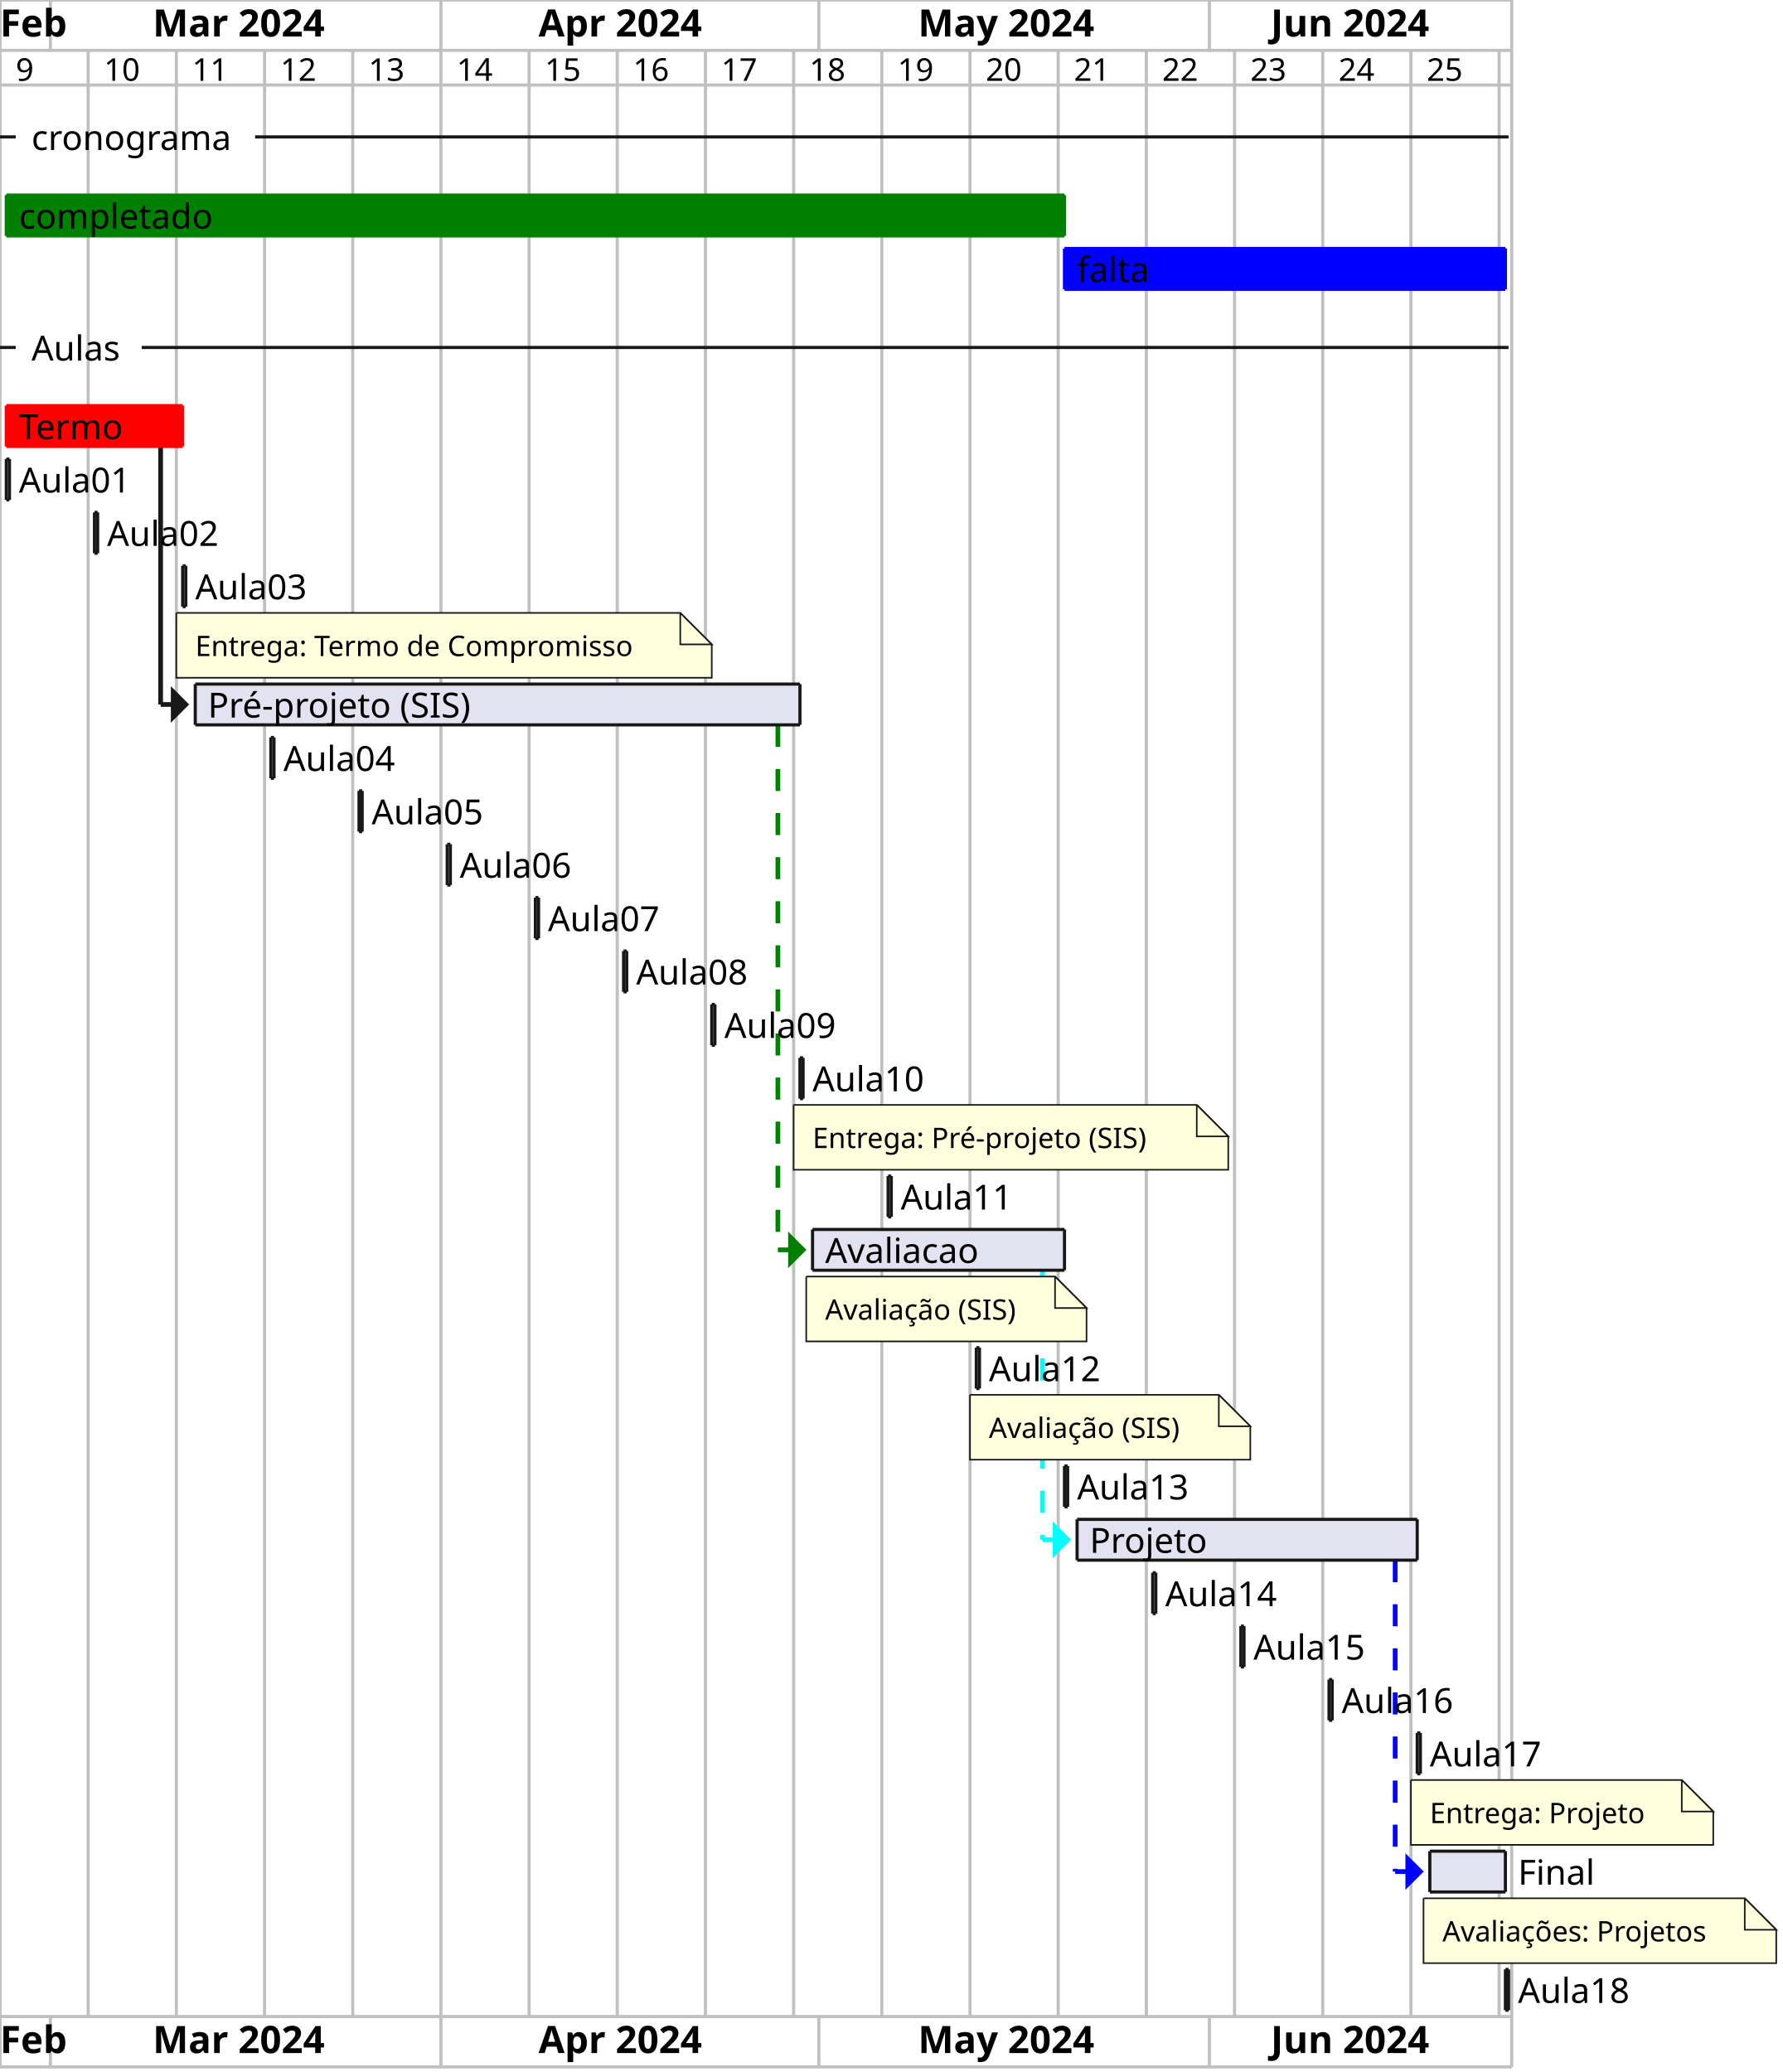
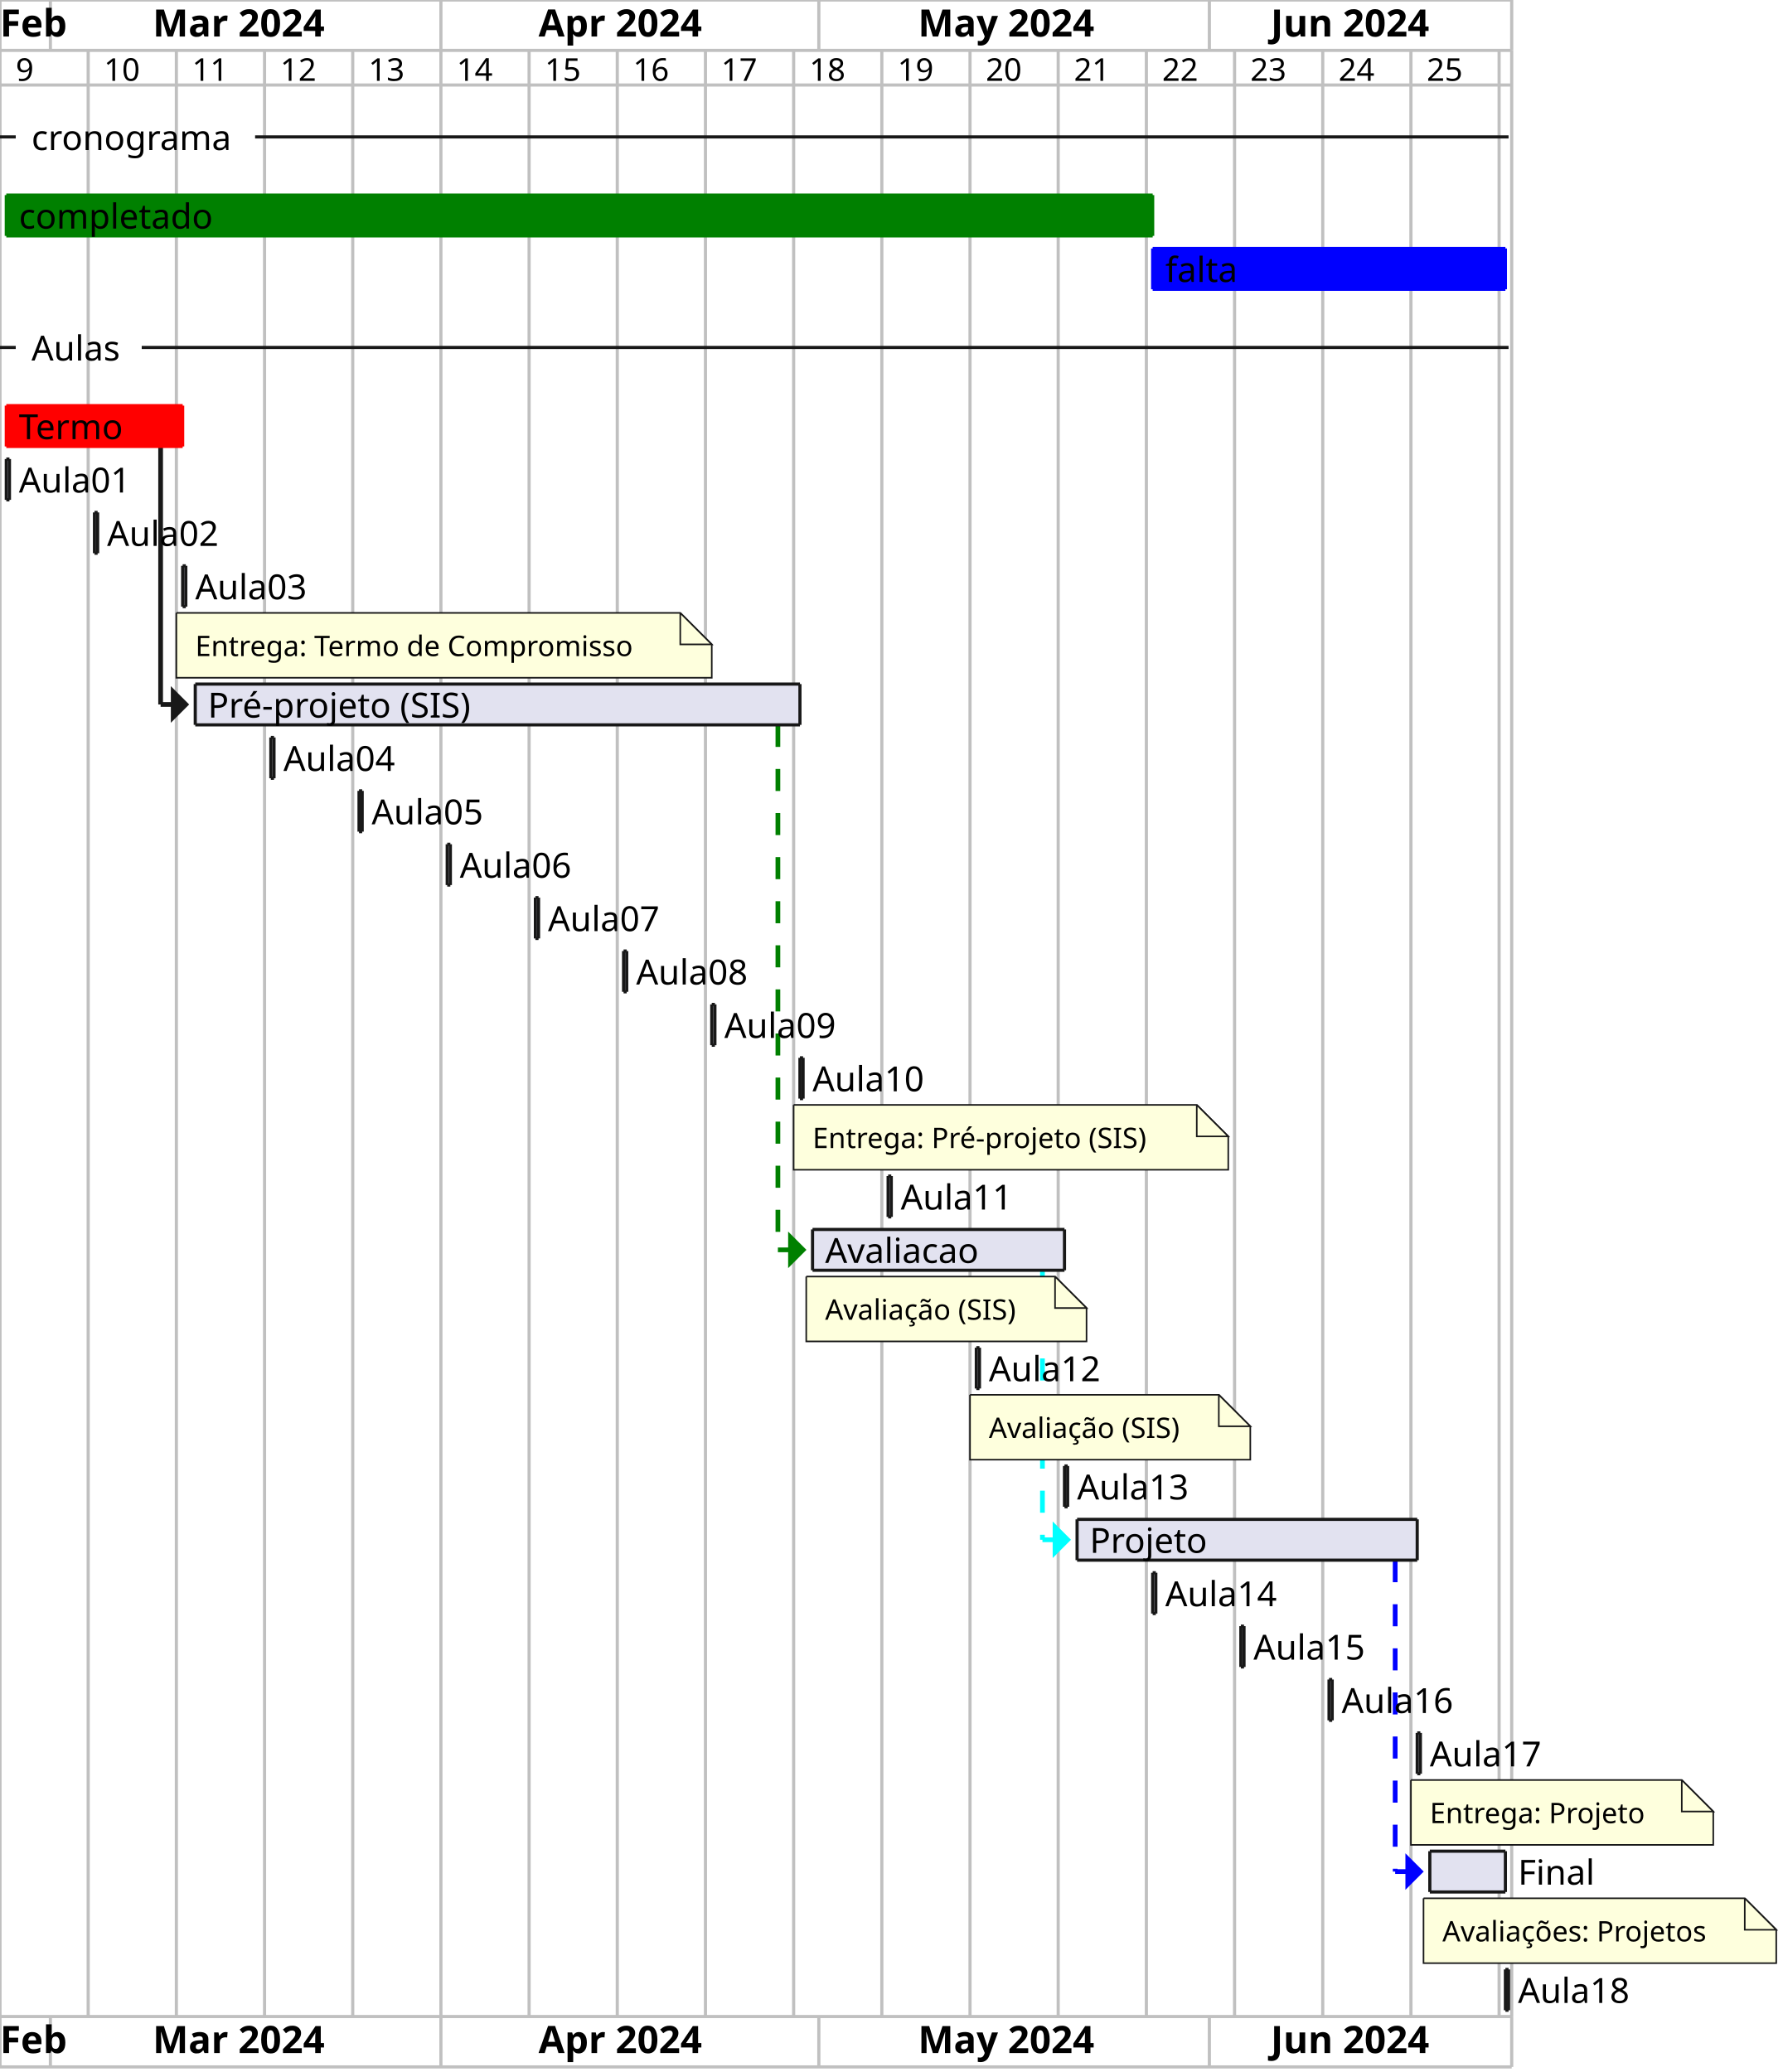
<svg xmlns="http://www.w3.org/2000/svg" contentStyleType="text/css" height="658px" preserveAspectRatio="none" style="width:566px;height:658px;background:#FFFFFF;" version="1.1" viewBox="0 0 566 658" width="566px" zoomAndPan="magnify">
  <defs />
  <g>
    <text fill="#000000" font-family="sans-serif" font-size="10" lengthAdjust="spacing" textLength="6" x="5" y="25.668">9</text>
    <text fill="#000000" font-family="sans-serif" font-size="10" lengthAdjust="spacing" textLength="12" x="33" y="25.668">10</text>
    <text fill="#000000" font-family="sans-serif" font-size="10" lengthAdjust="spacing" textLength="12" x="61" y="25.668">11</text>
    <text fill="#000000" font-family="sans-serif" font-size="10" lengthAdjust="spacing" textLength="12" x="89" y="25.668">12</text>
    <text fill="#000000" font-family="sans-serif" font-size="10" lengthAdjust="spacing" textLength="12" x="117" y="25.668">13</text>
    <text fill="#000000" font-family="sans-serif" font-size="10" lengthAdjust="spacing" textLength="12" x="145" y="25.668">14</text>
    <text fill="#000000" font-family="sans-serif" font-size="10" lengthAdjust="spacing" textLength="12" x="173" y="25.668">15</text>
    <text fill="#000000" font-family="sans-serif" font-size="10" lengthAdjust="spacing" textLength="12" x="201" y="25.668">16</text>
    <text fill="#000000" font-family="sans-serif" font-size="10" lengthAdjust="spacing" textLength="12" x="229" y="25.668">17</text>
    <text fill="#000000" font-family="sans-serif" font-size="10" lengthAdjust="spacing" textLength="12" x="257" y="25.668">18</text>
    <text fill="#000000" font-family="sans-serif" font-size="10" lengthAdjust="spacing" textLength="12" x="285" y="25.668">19</text>
    <text fill="#000000" font-family="sans-serif" font-size="10" lengthAdjust="spacing" textLength="12" x="313" y="25.668">20</text>
    <text fill="#000000" font-family="sans-serif" font-size="10" lengthAdjust="spacing" textLength="12" x="341" y="25.668">21</text>
    <text fill="#000000" font-family="sans-serif" font-size="10" lengthAdjust="spacing" textLength="12" x="369" y="25.668">22</text>
    <text fill="#000000" font-family="sans-serif" font-size="10" lengthAdjust="spacing" textLength="12" x="397" y="25.668">23</text>
    <text fill="#000000" font-family="sans-serif" font-size="10" lengthAdjust="spacing" textLength="12" x="425" y="25.668">24</text>
    <text fill="#000000" font-family="sans-serif" font-size="10" lengthAdjust="spacing" textLength="12" x="453" y="25.668">25</text>
    <line style="stroke:#C0C0C0;stroke-width:1.0;" x1="0" x2="0" y1="16" y2="640.385" />
    <line style="stroke:#C0C0C0;stroke-width:1.0;" x1="28" x2="28" y1="16" y2="640.385" />
    <line style="stroke:#C0C0C0;stroke-width:1.0;" x1="56" x2="56" y1="16" y2="640.385" />
    <line style="stroke:#C0C0C0;stroke-width:1.0;" x1="84" x2="84" y1="16" y2="640.385" />
    <line style="stroke:#C0C0C0;stroke-width:1.0;" x1="112" x2="112" y1="16" y2="640.385" />
    <line style="stroke:#C0C0C0;stroke-width:1.0;" x1="140" x2="140" y1="16" y2="640.385" />
    <line style="stroke:#C0C0C0;stroke-width:1.0;" x1="168" x2="168" y1="16" y2="640.385" />
    <line style="stroke:#C0C0C0;stroke-width:1.0;" x1="196" x2="196" y1="16" y2="640.385" />
    <line style="stroke:#C0C0C0;stroke-width:1.0;" x1="224" x2="224" y1="16" y2="640.385" />
    <line style="stroke:#C0C0C0;stroke-width:1.0;" x1="252" x2="252" y1="16" y2="640.385" />
    <line style="stroke:#C0C0C0;stroke-width:1.0;" x1="280" x2="280" y1="16" y2="640.385" />
    <line style="stroke:#C0C0C0;stroke-width:1.0;" x1="308" x2="308" y1="16" y2="640.385" />
    <line style="stroke:#C0C0C0;stroke-width:1.0;" x1="336" x2="336" y1="16" y2="640.385" />
    <line style="stroke:#C0C0C0;stroke-width:1.0;" x1="364" x2="364" y1="16" y2="640.385" />
    <line style="stroke:#C0C0C0;stroke-width:1.0;" x1="392" x2="392" y1="16" y2="640.385" />
    <line style="stroke:#C0C0C0;stroke-width:1.0;" x1="420" x2="420" y1="16" y2="640.385" />
    <line style="stroke:#C0C0C0;stroke-width:1.0;" x1="448" x2="448" y1="16" y2="640.385" />
    <line style="stroke:#C0C0C0;stroke-width:1.0;" x1="476" x2="476" y1="16" y2="640.385" />
    <line style="stroke:#C0C0C0;stroke-width:1.0;" x1="480" x2="480" y1="16" y2="640.385" />
    <line style="stroke:#C0C0C0;stroke-width:1.0;" x1="0" x2="0" y1="0" y2="16" />
    <line style="stroke:#C0C0C0;stroke-width:1.0;" x1="16" x2="16" y1="0" y2="16" />
    <text fill="#000000" font-family="sans-serif" font-size="12" font-weight="bold" lengthAdjust="spacing" textLength="22" x="0" y="11.602">Feb</text>
    <line style="stroke:#C0C0C0;stroke-width:1.0;" x1="140" x2="140" y1="0" y2="16" />
    <text fill="#000000" font-family="sans-serif" font-size="12" font-weight="bold" lengthAdjust="spacing" textLength="59" x="48.5" y="11.602">Mar 2024</text>
    <line style="stroke:#C0C0C0;stroke-width:1.0;" x1="260" x2="260" y1="0" y2="16" />
    <text fill="#000000" font-family="sans-serif" font-size="12" font-weight="bold" lengthAdjust="spacing" textLength="58" x="171" y="11.602">Apr 2024</text>
    <line style="stroke:#C0C0C0;stroke-width:1.0;" x1="384" x2="384" y1="0" y2="16" />
    <text fill="#000000" font-family="sans-serif" font-size="12" font-weight="bold" lengthAdjust="spacing" textLength="61" x="291.5" y="11.602">May 2024</text>
    <line style="stroke:#C0C0C0;stroke-width:1.0;" x1="480" x2="480" y1="0" y2="16" />
    <text fill="#000000" font-family="sans-serif" font-size="12" font-weight="bold" lengthAdjust="spacing" textLength="57" x="403.5" y="11.602">Jun 2024</text>
    <line style="stroke:#C0C0C0;stroke-width:1.0;" x1="0" x2="480" y1="0" y2="0" />
    <line style="stroke:#C0C0C0;stroke-width:1.0;" x1="0" x2="480" y1="16" y2="16" />
    <line style="stroke:#C0C0C0;stroke-width:1.0;" x1="0" x2="480" y1="27" y2="27" />
    <line style="stroke:#181818;stroke-width:1.5;" x1="51" x2="51" y1="141.775" y2="223.718" />
    <line style="stroke:#181818;stroke-width:1.5;" x1="51" x2="59" y1="223.718" y2="223.718" />
    <polygon fill="#181818" points="55,219.718,55,223.718,55,227.718,59,223.718" style="stroke:#181818;stroke-width:1.5;" />
    <line style="stroke:#008000;stroke-width:1.5;stroke-dasharray:7.0,7.0;" x1="247" x2="247" y1="230.195" y2="396.913" />
    <line style="stroke:#008000;stroke-width:1.5;stroke-dasharray:7.0,7.0;" x1="247" x2="255" y1="396.913" y2="396.913" />
    <polygon fill="#008000" points="251,392.913,251,396.913,251,400.913,255,396.913" style="stroke:#008000;stroke-width:1.5;" />
    <line style="stroke:#00FFFF;stroke-width:1.5;stroke-dasharray:7.0,7.0;" x1="331" x2="331" y1="403.391" y2="488.978" />
    <line style="stroke:#00FFFF;stroke-width:1.5;stroke-dasharray:7.0,7.0;" x1="331" x2="339" y1="488.978" y2="488.978" />
    <polygon fill="#00FFFF" points="335,484.978,335,488.978,335,492.978,339,488.978" style="stroke:#00FFFF;stroke-width:1.5;" />
    <line style="stroke:#0000FF;stroke-width:1.5;stroke-dasharray:7.0,7.0;" x1="443" x2="443" y1="495.455" y2="594.352" />
    <line style="stroke:#0000FF;stroke-width:1.5;stroke-dasharray:7.0,7.0;" x1="443" x2="451" y1="594.352" y2="594.352" />
    <polygon fill="#0000FF" points="447,590.352,447,594.352,447,598.352,451,594.352" style="stroke:#0000FF;stroke-width:1.5;" />
    <line style="stroke:#181818;stroke-width:1.0;" x1="0" x2="5" y1="43.477" y2="43.477" />
    <line style="stroke:#181818;stroke-width:1.0;" x1="81" x2="479" y1="43.477" y2="43.477" />
-     <rect fill="#008000" height="12.955" style="stroke:none;stroke-width:1.0;" width="336" x="2" y="61.955" />
-     <line style="stroke:#008000;stroke-width:1.0;" x1="2" x2="338" y1="61.955" y2="61.955" />
-     <line style="stroke:#008000;stroke-width:1.0;" x1="2" x2="338" y1="74.91" y2="74.91" />
+     <rect fill="#008000" height="12.955" style="stroke:none;stroke-width:1.0;" width="364" x="2" y="61.955" />
+     <line style="stroke:#008000;stroke-width:1.0;" x1="2" x2="366" y1="61.955" y2="61.955" />
+     <line style="stroke:#008000;stroke-width:1.0;" x1="2" x2="366" y1="74.91" y2="74.91" />
    <line style="stroke:#008000;stroke-width:1.0;" x1="2" x2="2" y1="61.955" y2="74.91" />
-     <line style="stroke:#008000;stroke-width:1.0;" x1="338" x2="338" y1="61.955" y2="74.91" />
-     <rect fill="#0000FF" height="12.955" style="stroke:none;stroke-width:1.0;" width="140" x="338" y="78.91" />
-     <line style="stroke:#0000FF;stroke-width:1.0;" x1="338" x2="478" y1="78.91" y2="78.91" />
-     <line style="stroke:#0000FF;stroke-width:1.0;" x1="338" x2="478" y1="91.865" y2="91.865" />
-     <line style="stroke:#0000FF;stroke-width:1.0;" x1="338" x2="338" y1="78.91" y2="91.865" />
+     <line style="stroke:#008000;stroke-width:1.0;" x1="366" x2="366" y1="61.955" y2="74.91" />
+     <rect fill="#0000FF" height="12.955" style="stroke:none;stroke-width:1.0;" width="112" x="366" y="78.91" />
+     <line style="stroke:#0000FF;stroke-width:1.0;" x1="366" x2="478" y1="78.91" y2="78.91" />
+     <line style="stroke:#0000FF;stroke-width:1.0;" x1="366" x2="478" y1="91.865" y2="91.865" />
+     <line style="stroke:#0000FF;stroke-width:1.0;" x1="366" x2="366" y1="78.91" y2="91.865" />
    <line style="stroke:#0000FF;stroke-width:1.0;" x1="478" x2="478" y1="78.91" y2="91.865" />
    <line style="stroke:#181818;stroke-width:1.0;" x1="0" x2="5" y1="110.343" y2="110.343" />
    <line style="stroke:#181818;stroke-width:1.0;" x1="45" x2="479" y1="110.343" y2="110.343" />
    <rect fill="#FF0000" height="12.955" style="stroke:none;stroke-width:1.0;" width="56" x="2" y="128.82" />
    <line style="stroke:#FF0000;stroke-width:1.0;" x1="2" x2="58" y1="128.82" y2="128.82" />
    <line style="stroke:#FF0000;stroke-width:1.0;" x1="2" x2="58" y1="141.775" y2="141.775" />
    <line style="stroke:#FF0000;stroke-width:1.0;" x1="2" x2="2" y1="128.82" y2="141.775" />
    <line style="stroke:#FF0000;stroke-width:1.0;" x1="58" x2="58" y1="128.82" y2="141.775" />
    <rect fill="#E2E2F0" height="12.955" style="stroke:none;stroke-width:1.0;" width="1" x="2" y="145.775" />
    <line style="stroke:#181818;stroke-width:1.0;" x1="2" x2="3" y1="145.775" y2="145.775" />
    <line style="stroke:#181818;stroke-width:1.0;" x1="2" x2="3" y1="158.731" y2="158.731" />
    <line style="stroke:#181818;stroke-width:1.0;" x1="2" x2="2" y1="145.775" y2="158.731" />
    <line style="stroke:#181818;stroke-width:1.0;" x1="3" x2="3" y1="145.775" y2="158.731" />
    <rect fill="#E2E2F0" height="12.955" style="stroke:none;stroke-width:1.0;" width="1" x="30" y="162.731" />
    <line style="stroke:#181818;stroke-width:1.0;" x1="30" x2="31" y1="162.731" y2="162.731" />
    <line style="stroke:#181818;stroke-width:1.0;" x1="30" x2="31" y1="175.685" y2="175.685" />
    <line style="stroke:#181818;stroke-width:1.0;" x1="30" x2="30" y1="162.731" y2="175.685" />
    <line style="stroke:#181818;stroke-width:1.0;" x1="31" x2="31" y1="162.731" y2="175.685" />
    <path d="M56,194.641 L56,215.24 L226,215.24 L226,204.641 L216,194.641 L56,194.641 " fill="#FEFFDD" style="stroke:#181818;stroke-width:0.5;" />
    <path d="M216,194.641 L216,204.641 L226,204.641 L216,194.641 " fill="#FEFFDD" style="stroke:#181818;stroke-width:0.5;" />
    <text fill="#000000" font-family="sans-serif" font-size="9" lengthAdjust="spacing" textLength="149" x="62" y="208.342">Entrega: Termo de Compromisso</text>
    <rect fill="#E2E2F0" height="12.955" style="stroke:none;stroke-width:1.0;" width="1" x="58" y="179.685" />
    <line style="stroke:#181818;stroke-width:1.0;" x1="58" x2="59" y1="179.685" y2="179.685" />
    <line style="stroke:#181818;stroke-width:1.0;" x1="58" x2="59" y1="192.641" y2="192.641" />
    <line style="stroke:#181818;stroke-width:1.0;" x1="58" x2="58" y1="179.685" y2="192.641" />
    <line style="stroke:#181818;stroke-width:1.0;" x1="59" x2="59" y1="179.685" y2="192.641" />
    <rect fill="#E2E2F0" height="12.955" style="stroke:none;stroke-width:1.0;" width="192" x="62" y="217.24" />
    <line style="stroke:#181818;stroke-width:1.0;" x1="62" x2="254" y1="217.24" y2="217.24" />
    <line style="stroke:#181818;stroke-width:1.0;" x1="62" x2="254" y1="230.195" y2="230.195" />
    <line style="stroke:#181818;stroke-width:1.0;" x1="62" x2="62" y1="217.24" y2="230.195" />
    <line style="stroke:#181818;stroke-width:1.0;" x1="254" x2="254" y1="217.24" y2="230.195" />
    <rect fill="#E2E2F0" height="12.955" style="stroke:none;stroke-width:1.0;" width="1" x="86" y="234.195" />
    <line style="stroke:#181818;stroke-width:1.0;" x1="86" x2="87" y1="234.195" y2="234.195" />
    <line style="stroke:#181818;stroke-width:1.0;" x1="86" x2="87" y1="247.15" y2="247.15" />
    <line style="stroke:#181818;stroke-width:1.0;" x1="86" x2="86" y1="234.195" y2="247.15" />
    <line style="stroke:#181818;stroke-width:1.0;" x1="87" x2="87" y1="234.195" y2="247.15" />
    <rect fill="#E2E2F0" height="12.955" style="stroke:none;stroke-width:1.0;" width="1" x="114" y="251.15" />
    <line style="stroke:#181818;stroke-width:1.0;" x1="114" x2="115" y1="251.15" y2="251.15" />
    <line style="stroke:#181818;stroke-width:1.0;" x1="114" x2="115" y1="264.106" y2="264.106" />
    <line style="stroke:#181818;stroke-width:1.0;" x1="114" x2="114" y1="251.15" y2="264.106" />
    <line style="stroke:#181818;stroke-width:1.0;" x1="115" x2="115" y1="251.15" y2="264.106" />
    <rect fill="#E2E2F0" height="12.955" style="stroke:none;stroke-width:1.0;" width="1" x="142" y="268.106" />
    <line style="stroke:#181818;stroke-width:1.0;" x1="142" x2="143" y1="268.106" y2="268.106" />
    <line style="stroke:#181818;stroke-width:1.0;" x1="142" x2="143" y1="281.06" y2="281.06" />
    <line style="stroke:#181818;stroke-width:1.0;" x1="142" x2="142" y1="268.106" y2="281.06" />
    <line style="stroke:#181818;stroke-width:1.0;" x1="143" x2="143" y1="268.106" y2="281.06" />
    <rect fill="#E2E2F0" height="12.955" style="stroke:none;stroke-width:1.0;" width="1" x="170" y="285.06" />
    <line style="stroke:#181818;stroke-width:1.0;" x1="170" x2="171" y1="285.06" y2="285.06" />
    <line style="stroke:#181818;stroke-width:1.0;" x1="170" x2="171" y1="298.016" y2="298.016" />
    <line style="stroke:#181818;stroke-width:1.0;" x1="170" x2="170" y1="285.06" y2="298.016" />
    <line style="stroke:#181818;stroke-width:1.0;" x1="171" x2="171" y1="285.06" y2="298.016" />
    <rect fill="#E2E2F0" height="12.955" style="stroke:none;stroke-width:1.0;" width="1" x="198" y="302.016" />
    <line style="stroke:#181818;stroke-width:1.0;" x1="198" x2="199" y1="302.016" y2="302.016" />
    <line style="stroke:#181818;stroke-width:1.0;" x1="198" x2="199" y1="314.971" y2="314.971" />
    <line style="stroke:#181818;stroke-width:1.0;" x1="198" x2="198" y1="302.016" y2="314.971" />
    <line style="stroke:#181818;stroke-width:1.0;" x1="199" x2="199" y1="302.016" y2="314.971" />
    <rect fill="#E2E2F0" height="12.955" style="stroke:none;stroke-width:1.0;" width="1" x="226" y="318.971" />
    <line style="stroke:#181818;stroke-width:1.0;" x1="226" x2="227" y1="318.971" y2="318.971" />
    <line style="stroke:#181818;stroke-width:1.0;" x1="226" x2="227" y1="331.926" y2="331.926" />
    <line style="stroke:#181818;stroke-width:1.0;" x1="226" x2="226" y1="318.971" y2="331.926" />
    <line style="stroke:#181818;stroke-width:1.0;" x1="227" x2="227" y1="318.971" y2="331.926" />
    <path d="M252,350.881 L252,371.481 L390,371.481 L390,360.881 L380,350.881 L252,350.881 " fill="#FEFFDD" style="stroke:#181818;stroke-width:0.5;" />
    <path d="M380,350.881 L380,360.881 L390,360.881 L380,350.881 " fill="#FEFFDD" style="stroke:#181818;stroke-width:0.5;" />
    <text fill="#000000" font-family="sans-serif" font-size="9" lengthAdjust="spacing" textLength="114" x="258" y="364.582">Entrega: Pré-projeto (SIS)</text>
    <rect fill="#E2E2F0" height="12.955" style="stroke:none;stroke-width:1.0;" width="1" x="254" y="335.926" />
    <line style="stroke:#181818;stroke-width:1.0;" x1="254" x2="255" y1="335.926" y2="335.926" />
    <line style="stroke:#181818;stroke-width:1.0;" x1="254" x2="255" y1="348.881" y2="348.881" />
    <line style="stroke:#181818;stroke-width:1.0;" x1="254" x2="254" y1="335.926" y2="348.881" />
    <line style="stroke:#181818;stroke-width:1.0;" x1="255" x2="255" y1="335.926" y2="348.881" />
    <rect fill="#E2E2F0" height="12.955" style="stroke:none;stroke-width:1.0;" width="1" x="282" y="373.481" />
    <line style="stroke:#181818;stroke-width:1.0;" x1="282" x2="283" y1="373.481" y2="373.481" />
    <line style="stroke:#181818;stroke-width:1.0;" x1="282" x2="283" y1="386.435" y2="386.435" />
    <line style="stroke:#181818;stroke-width:1.0;" x1="282" x2="282" y1="373.481" y2="386.435" />
    <line style="stroke:#181818;stroke-width:1.0;" x1="283" x2="283" y1="373.481" y2="386.435" />
    <path d="M256,405.391 L256,425.99 L345,425.99 L345,415.391 L335,405.391 L256,405.391 " fill="#FEFFDD" style="stroke:#181818;stroke-width:0.5;" />
    <path d="M335,405.391 L335,415.391 L345,415.391 L335,405.391 " fill="#FEFFDD" style="stroke:#181818;stroke-width:0.5;" />
    <text fill="#000000" font-family="sans-serif" font-size="9" lengthAdjust="spacing" textLength="65" x="262" y="419.092">Avaliação (SIS)</text>
    <rect fill="#E2E2F0" height="12.955" style="stroke:none;stroke-width:1.0;" width="80" x="258" y="390.435" />
    <line style="stroke:#181818;stroke-width:1.0;" x1="258" x2="338" y1="390.435" y2="390.435" />
    <line style="stroke:#181818;stroke-width:1.0;" x1="258" x2="338" y1="403.391" y2="403.391" />
    <line style="stroke:#181818;stroke-width:1.0;" x1="258" x2="258" y1="390.435" y2="403.391" />
    <line style="stroke:#181818;stroke-width:1.0;" x1="338" x2="338" y1="390.435" y2="403.391" />
    <path d="M308,442.945 L308,463.545 L397,463.545 L397,452.945 L387,442.945 L308,442.945 " fill="#FEFFDD" style="stroke:#181818;stroke-width:0.5;" />
    <path d="M387,442.945 L387,452.945 L397,452.945 L387,442.945 " fill="#FEFFDD" style="stroke:#181818;stroke-width:0.5;" />
    <text fill="#000000" font-family="sans-serif" font-size="9" lengthAdjust="spacing" textLength="65" x="314" y="456.647">Avaliação (SIS)</text>
    <rect fill="#E2E2F0" height="12.955" style="stroke:none;stroke-width:1.0;" width="1" x="310" y="427.99" />
    <line style="stroke:#181818;stroke-width:1.0;" x1="310" x2="311" y1="427.99" y2="427.99" />
    <line style="stroke:#181818;stroke-width:1.0;" x1="310" x2="311" y1="440.945" y2="440.945" />
    <line style="stroke:#181818;stroke-width:1.0;" x1="310" x2="310" y1="427.99" y2="440.945" />
    <line style="stroke:#181818;stroke-width:1.0;" x1="311" x2="311" y1="427.99" y2="440.945" />
    <rect fill="#E2E2F0" height="12.955" style="stroke:none;stroke-width:1.0;" width="1" x="338" y="465.545" />
    <line style="stroke:#181818;stroke-width:1.0;" x1="338" x2="339" y1="465.545" y2="465.545" />
    <line style="stroke:#181818;stroke-width:1.0;" x1="338" x2="339" y1="478.5" y2="478.5" />
    <line style="stroke:#181818;stroke-width:1.0;" x1="338" x2="338" y1="465.545" y2="478.5" />
    <line style="stroke:#181818;stroke-width:1.0;" x1="339" x2="339" y1="465.545" y2="478.5" />
    <rect fill="#E2E2F0" height="12.955" style="stroke:none;stroke-width:1.0;" width="108" x="342" y="482.5" />
    <line style="stroke:#181818;stroke-width:1.0;" x1="342" x2="450" y1="482.5" y2="482.5" />
    <line style="stroke:#181818;stroke-width:1.0;" x1="342" x2="450" y1="495.455" y2="495.455" />
    <line style="stroke:#181818;stroke-width:1.0;" x1="342" x2="342" y1="482.5" y2="495.455" />
    <line style="stroke:#181818;stroke-width:1.0;" x1="450" x2="450" y1="482.5" y2="495.455" />
    <rect fill="#E2E2F0" height="12.955" style="stroke:none;stroke-width:1.0;" width="1" x="366" y="499.455" />
    <line style="stroke:#181818;stroke-width:1.0;" x1="366" x2="367" y1="499.455" y2="499.455" />
    <line style="stroke:#181818;stroke-width:1.0;" x1="366" x2="367" y1="512.41" y2="512.41" />
    <line style="stroke:#181818;stroke-width:1.0;" x1="366" x2="366" y1="499.455" y2="512.41" />
    <line style="stroke:#181818;stroke-width:1.0;" x1="367" x2="367" y1="499.455" y2="512.41" />
    <rect fill="#E2E2F0" height="12.955" style="stroke:none;stroke-width:1.0;" width="1" x="394" y="516.41" />
    <line style="stroke:#181818;stroke-width:1.0;" x1="394" x2="395" y1="516.41" y2="516.41" />
    <line style="stroke:#181818;stroke-width:1.0;" x1="394" x2="395" y1="529.365" y2="529.365" />
    <line style="stroke:#181818;stroke-width:1.0;" x1="394" x2="394" y1="516.41" y2="529.365" />
    <line style="stroke:#181818;stroke-width:1.0;" x1="395" x2="395" y1="516.41" y2="529.365" />
    <rect fill="#E2E2F0" height="12.955" style="stroke:none;stroke-width:1.0;" width="1" x="422" y="533.365" />
    <line style="stroke:#181818;stroke-width:1.0;" x1="422" x2="423" y1="533.365" y2="533.365" />
    <line style="stroke:#181818;stroke-width:1.0;" x1="422" x2="423" y1="546.32" y2="546.32" />
    <line style="stroke:#181818;stroke-width:1.0;" x1="422" x2="422" y1="533.365" y2="546.32" />
    <line style="stroke:#181818;stroke-width:1.0;" x1="423" x2="423" y1="533.365" y2="546.32" />
    <path d="M448,565.275 L448,585.875 L544,585.875 L544,575.275 L534,565.275 L448,565.275 " fill="#FEFFDD" style="stroke:#181818;stroke-width:0.5;" />
    <path d="M534,565.275 L534,575.275 L544,575.275 L534,565.275 " fill="#FEFFDD" style="stroke:#181818;stroke-width:0.5;" />
    <text fill="#000000" font-family="sans-serif" font-size="9" lengthAdjust="spacing" textLength="72" x="454" y="578.977">Entrega: Projeto</text>
    <rect fill="#E2E2F0" height="12.955" style="stroke:none;stroke-width:1.0;" width="1" x="450" y="550.32" />
    <line style="stroke:#181818;stroke-width:1.0;" x1="450" x2="451" y1="550.32" y2="550.32" />
    <line style="stroke:#181818;stroke-width:1.0;" x1="450" x2="451" y1="563.275" y2="563.275" />
    <line style="stroke:#181818;stroke-width:1.0;" x1="450" x2="450" y1="550.32" y2="563.275" />
    <line style="stroke:#181818;stroke-width:1.0;" x1="451" x2="451" y1="550.32" y2="563.275" />
    <path d="M452,602.83 L452,623.43 L564,623.43 L564,612.83 L554,602.83 L452,602.83 " fill="#FEFFDD" style="stroke:#181818;stroke-width:0.5;" />
    <path d="M554,602.83 L554,612.83 L564,612.83 L554,602.83 " fill="#FEFFDD" style="stroke:#181818;stroke-width:0.5;" />
    <text fill="#000000" font-family="sans-serif" font-size="9" lengthAdjust="spacing" textLength="91" x="458" y="616.531">Avaliações: Projetos</text>
    <rect fill="#E2E2F0" height="12.955" style="stroke:none;stroke-width:1.0;" width="24" x="454" y="587.875" />
    <line style="stroke:#181818;stroke-width:1.0;" x1="454" x2="478" y1="587.875" y2="587.875" />
    <line style="stroke:#181818;stroke-width:1.0;" x1="454" x2="478" y1="600.83" y2="600.83" />
    <line style="stroke:#181818;stroke-width:1.0;" x1="454" x2="454" y1="587.875" y2="600.83" />
    <line style="stroke:#181818;stroke-width:1.0;" x1="478" x2="478" y1="587.875" y2="600.83" />
    <rect fill="#E2E2F0" height="12.955" style="stroke:none;stroke-width:1.0;" width="1" x="478" y="625.43" />
    <line style="stroke:#181818;stroke-width:1.0;" x1="478" x2="479" y1="625.43" y2="625.43" />
    <line style="stroke:#181818;stroke-width:1.0;" x1="478" x2="479" y1="638.385" y2="638.385" />
    <line style="stroke:#181818;stroke-width:1.0;" x1="478" x2="478" y1="625.43" y2="638.385" />
    <line style="stroke:#181818;stroke-width:1.0;" x1="479" x2="479" y1="625.43" y2="638.385" />
    <text fill="#000000" font-family="sans-serif" font-size="11" lengthAdjust="spacing" textLength="66" x="10" y="47.635">cronograma</text>
    <text fill="#000000" font-family="sans-serif" font-size="11" lengthAdjust="spacing" textLength="63" x="6" y="72.59">completado</text>
-     <text fill="#000000" font-family="sans-serif" font-size="11" lengthAdjust="spacing" textLength="23" x="342" y="89.545">falta</text>
+     <text fill="#000000" font-family="sans-serif" font-size="11" lengthAdjust="spacing" textLength="23" x="370" y="89.545">falta</text>
    <text fill="#000000" font-family="sans-serif" font-size="11" lengthAdjust="spacing" textLength="30" x="10" y="114.5">Aulas</text>
    <text fill="#000000" font-family="sans-serif" font-size="11" lengthAdjust="spacing" textLength="35" x="6" y="139.455">Termo</text>
    <text fill="#000000" font-family="sans-serif" font-size="11" lengthAdjust="spacing" textLength="38" x="6" y="156.41">Aula01</text>
    <text fill="#000000" font-family="sans-serif" font-size="11" lengthAdjust="spacing" textLength="38" x="34" y="173.365">Aula02</text>
    <text fill="#000000" font-family="sans-serif" font-size="11" lengthAdjust="spacing" textLength="38" x="62" y="190.32">Aula03</text>
    <text fill="#000000" font-family="sans-serif" font-size="11" lengthAdjust="spacing" textLength="88" x="66" y="227.875">Pré-projeto (SIS)</text>
    <text fill="#000000" font-family="sans-serif" font-size="11" lengthAdjust="spacing" textLength="38" x="90" y="244.83">Aula04</text>
    <text fill="#000000" font-family="sans-serif" font-size="11" lengthAdjust="spacing" textLength="38" x="118" y="261.785">Aula05</text>
    <text fill="#000000" font-family="sans-serif" font-size="11" lengthAdjust="spacing" textLength="38" x="146" y="278.74">Aula06</text>
    <text fill="#000000" font-family="sans-serif" font-size="11" lengthAdjust="spacing" textLength="38" x="174" y="295.695">Aula07</text>
    <text fill="#000000" font-family="sans-serif" font-size="11" lengthAdjust="spacing" textLength="38" x="202" y="312.65">Aula08</text>
    <text fill="#000000" font-family="sans-serif" font-size="11" lengthAdjust="spacing" textLength="38" x="230" y="329.606">Aula09</text>
    <text fill="#000000" font-family="sans-serif" font-size="11" lengthAdjust="spacing" textLength="38" x="258" y="346.56">Aula10</text>
    <text fill="#000000" font-family="sans-serif" font-size="11" lengthAdjust="spacing" textLength="38" x="286" y="384.115">Aula11</text>
    <text fill="#000000" font-family="sans-serif" font-size="11" lengthAdjust="spacing" textLength="51" x="262" y="401.07">Avaliacao</text>
    <text fill="#000000" font-family="sans-serif" font-size="11" lengthAdjust="spacing" textLength="38" x="314" y="438.625">Aula12</text>
    <text fill="#000000" font-family="sans-serif" font-size="11" lengthAdjust="spacing" textLength="38" x="342" y="476.18">Aula13</text>
    <text fill="#000000" font-family="sans-serif" font-size="11" lengthAdjust="spacing" textLength="38" x="346" y="493.135">Projeto</text>
    <text fill="#000000" font-family="sans-serif" font-size="11" lengthAdjust="spacing" textLength="38" x="370" y="510.09">Aula14</text>
    <text fill="#000000" font-family="sans-serif" font-size="11" lengthAdjust="spacing" textLength="38" x="398" y="527.045">Aula15</text>
    <text fill="#000000" font-family="sans-serif" font-size="11" lengthAdjust="spacing" textLength="38" x="426" y="544">Aula16</text>
    <text fill="#000000" font-family="sans-serif" font-size="11" lengthAdjust="spacing" textLength="38" x="454" y="560.955">Aula17</text>
    <text fill="#000000" font-family="sans-serif" font-size="11" lengthAdjust="spacing" textLength="25" x="482" y="598.51">Final</text>
    <text fill="#000000" font-family="sans-serif" font-size="11" lengthAdjust="spacing" textLength="38" x="482" y="636.064">Aula18</text>
    <line style="stroke:#C0C0C0;stroke-width:1.0;" x1="0" x2="480" y1="640.385" y2="640.385" />
    <line style="stroke:#C0C0C0;stroke-width:1.0;" x1="0" x2="0" y1="640.385" y2="656.385" />
    <line style="stroke:#C0C0C0;stroke-width:1.0;" x1="16" x2="16" y1="640.385" y2="656.385" />
    <text fill="#000000" font-family="sans-serif" font-size="12" font-weight="bold" lengthAdjust="spacing" textLength="22" x="0" y="651.986">Feb</text>
    <line style="stroke:#C0C0C0;stroke-width:1.0;" x1="140" x2="140" y1="640.385" y2="656.385" />
    <text fill="#000000" font-family="sans-serif" font-size="12" font-weight="bold" lengthAdjust="spacing" textLength="59" x="48.5" y="651.986">Mar 2024</text>
    <line style="stroke:#C0C0C0;stroke-width:1.0;" x1="260" x2="260" y1="640.385" y2="656.385" />
    <text fill="#000000" font-family="sans-serif" font-size="12" font-weight="bold" lengthAdjust="spacing" textLength="58" x="171" y="651.986">Apr 2024</text>
    <line style="stroke:#C0C0C0;stroke-width:1.0;" x1="384" x2="384" y1="640.385" y2="656.385" />
    <text fill="#000000" font-family="sans-serif" font-size="12" font-weight="bold" lengthAdjust="spacing" textLength="61" x="291.5" y="651.986">May 2024</text>
    <line style="stroke:#C0C0C0;stroke-width:1.0;" x1="480" x2="480" y1="640.385" y2="656.385" />
    <text fill="#000000" font-family="sans-serif" font-size="12" font-weight="bold" lengthAdjust="spacing" textLength="57" x="403.5" y="651.986">Jun 2024</text>
    <line style="stroke:#C0C0C0;stroke-width:1.0;" x1="0" x2="480" y1="656.385" y2="656.385" />
  </g>
</svg>
